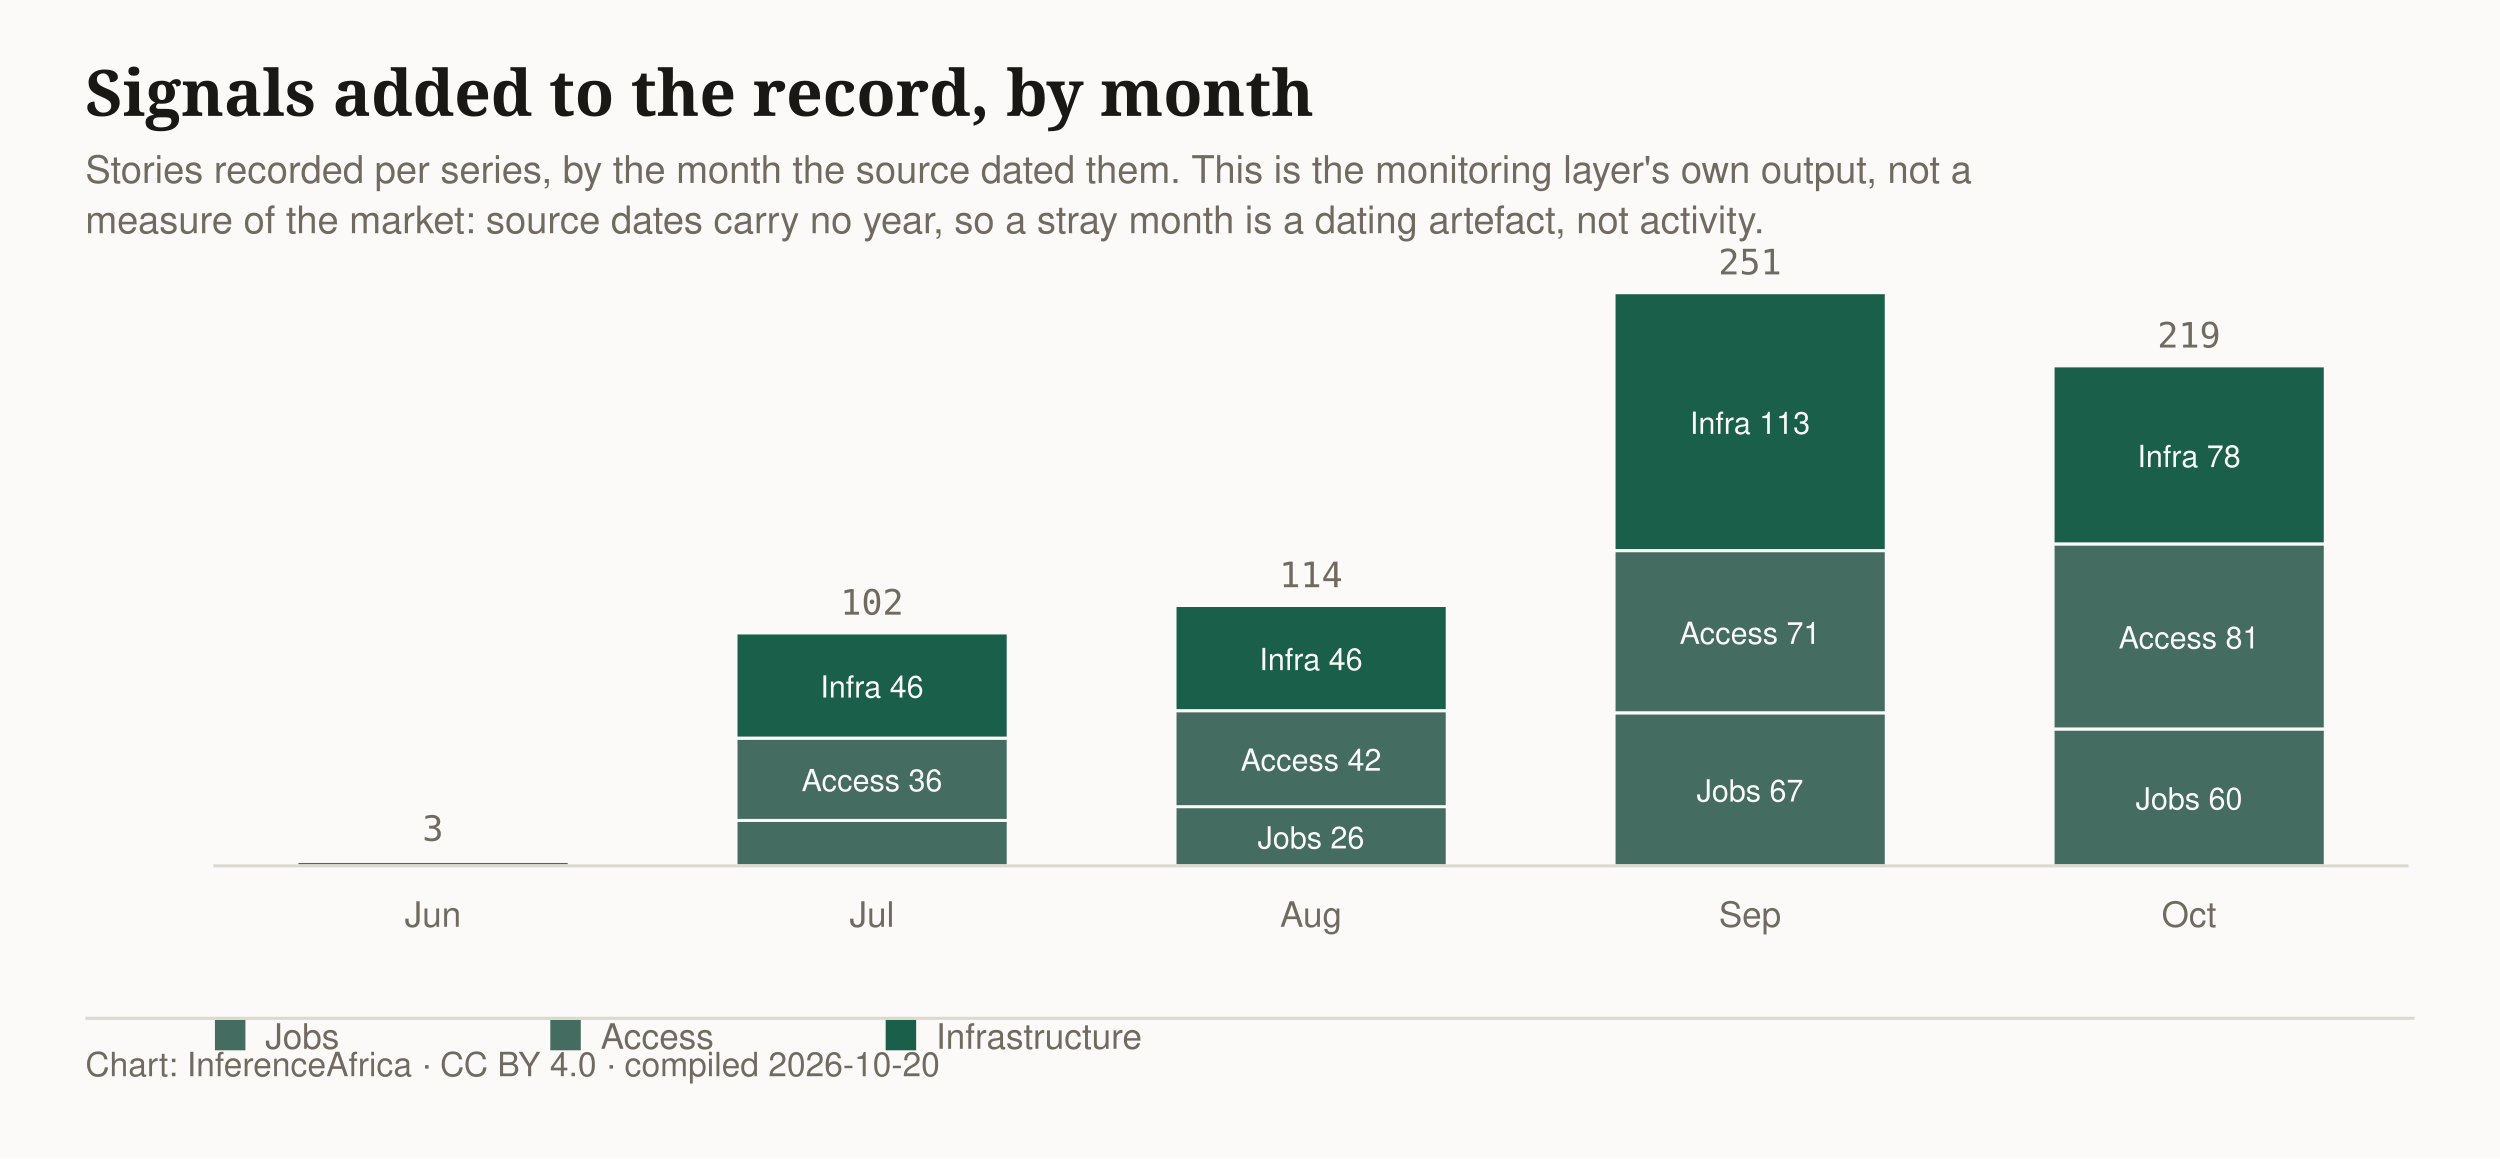
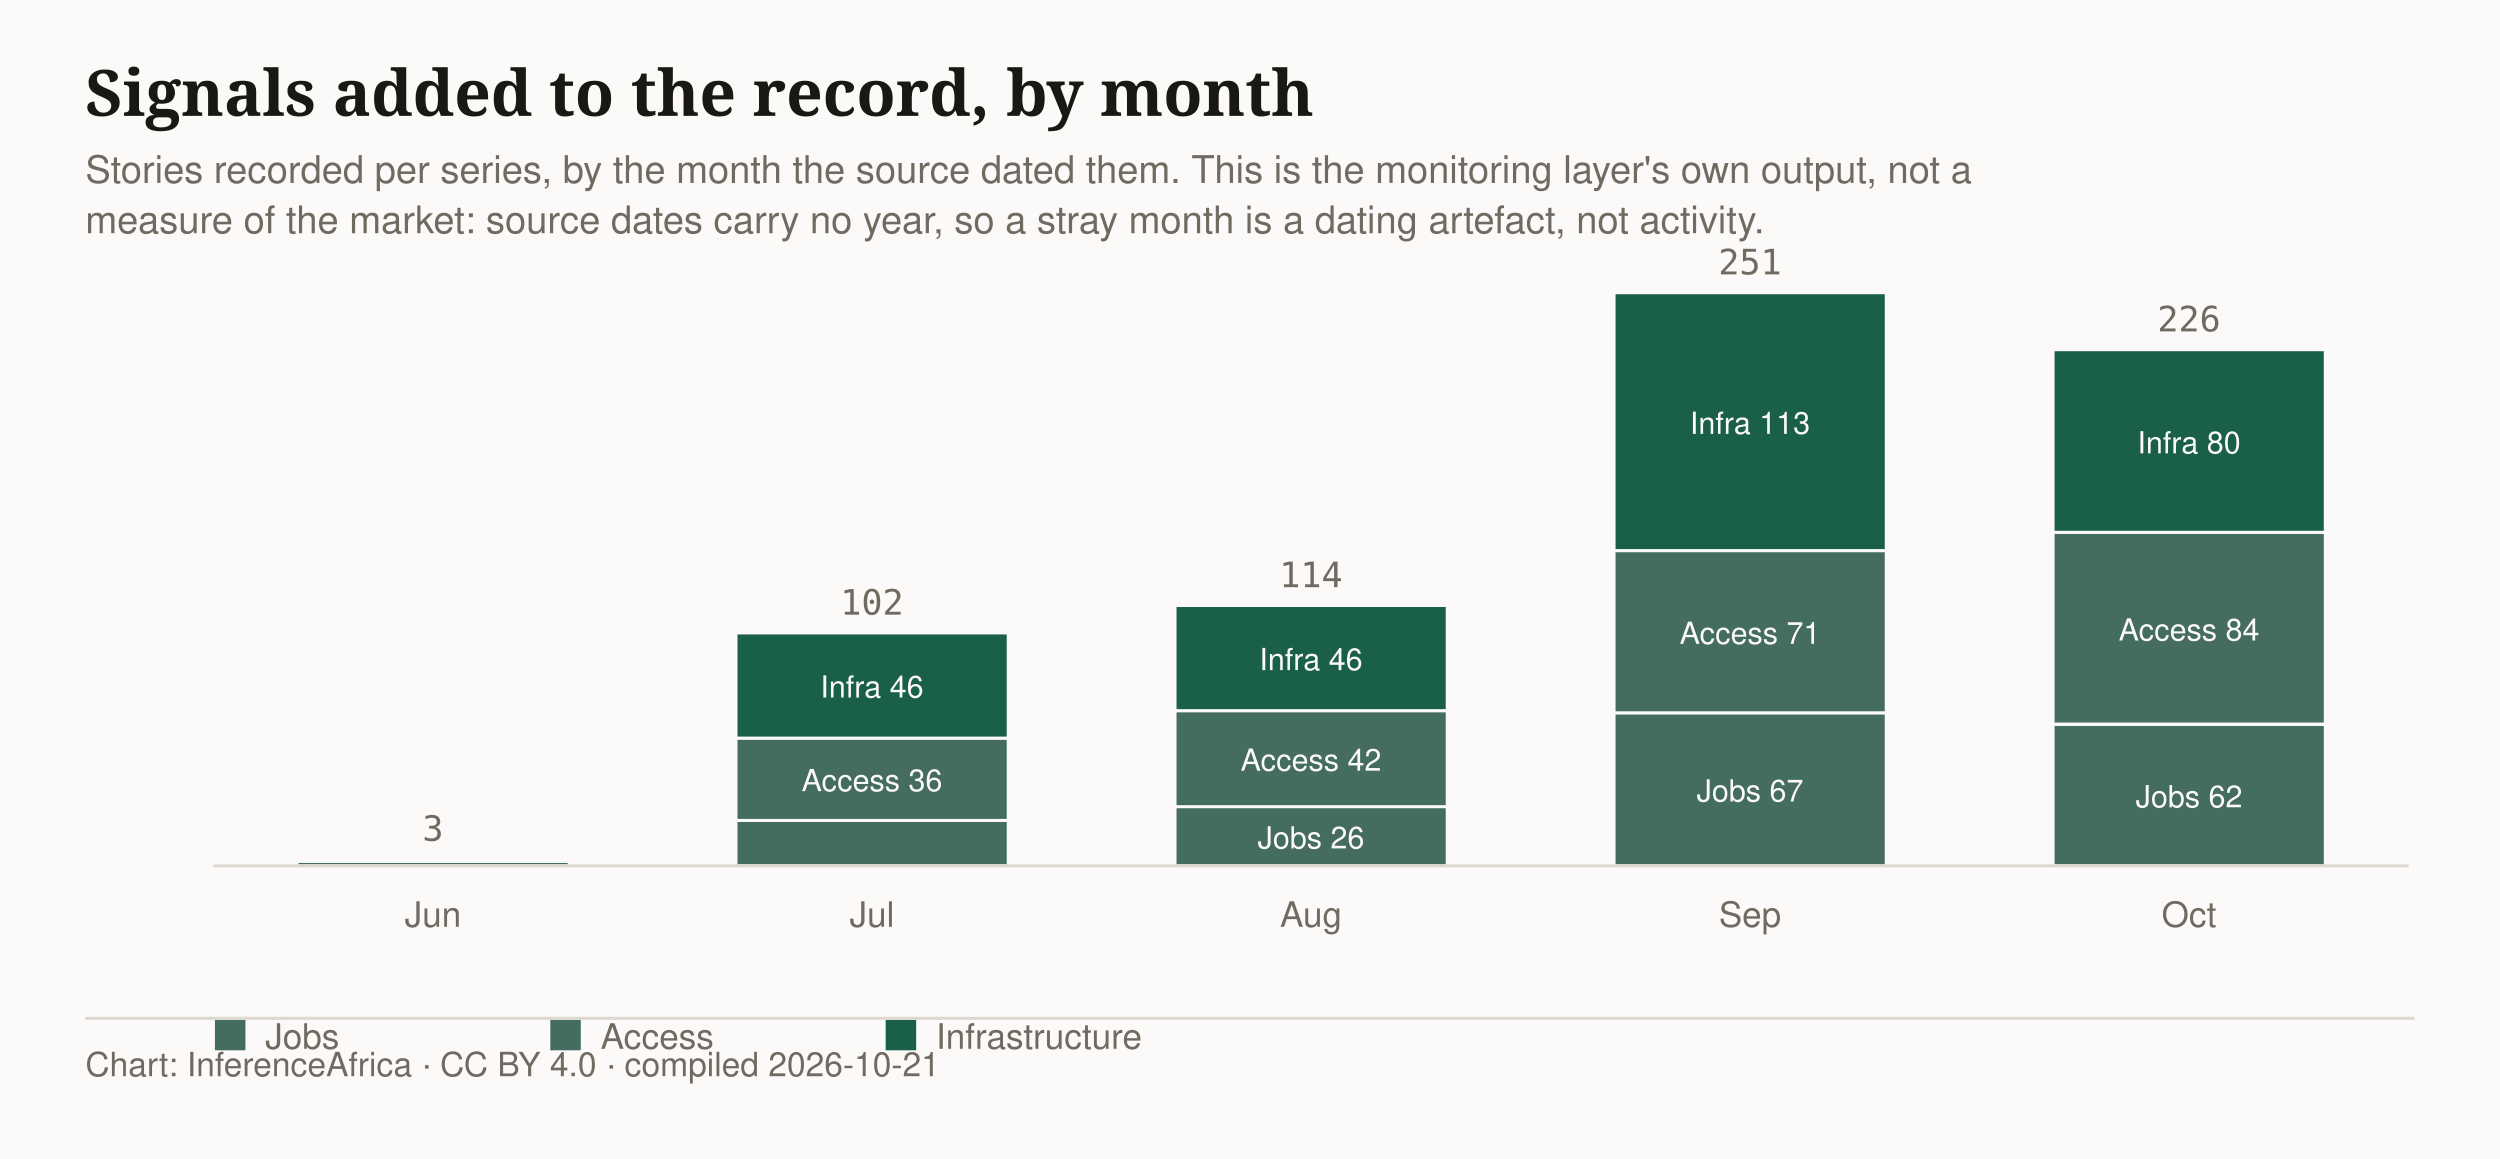
- <svg xmlns="http://www.w3.org/2000/svg" viewBox="0 0 820 380" width="820" height="380" role="img" aria-label="Signals added to the record by month and series: Jun 3, Jul 102, Aug 114, Sep 251, Oct 219. This measures the monitoring layer, not the market.">
+ <svg xmlns="http://www.w3.org/2000/svg" viewBox="0 0 820 380" width="820" height="380" role="img" aria-label="Signals added to the record by month and series: Jun 3, Jul 102, Aug 114, Sep 251, Oct 226. This measures the monitoring layer, not the market.">
  <defs>
    <pattern id="status-proposal" width="6" height="6" patternUnits="userSpaceOnUse">
      <path d="M0 6L6 0" stroke="#756342" stroke-width="1" />
    </pattern>
  </defs>
  <rect width="820" height="380" fill="#fbfaf8" />
  <text x="28" y="38" font-family="'Source Serif 4',Georgia,serif" font-size="21" font-weight="600" fill="#1a1815" style="font-variant-numeric:tabular-nums lining-nums">Signals added to the record, by month</text>
  <text x="28" y="60.0" font-family="IBM Plex Sans,-apple-system,'Segoe UI',Helvetica,Arial,sans-serif" font-size="12.5" fill="#706a61" style="font-variant-numeric:tabular-nums lining-nums">Stories recorded per series, by the month the source dated them. This is the monitoring layer's own output, not a</text>
  <text x="28" y="76.5" font-family="IBM Plex Sans,-apple-system,'Segoe UI',Helvetica,Arial,sans-serif" font-size="12.5" fill="#706a61" style="font-variant-numeric:tabular-nums lining-nums">measure of the market: source dates carry no year, so a stray month is a dating artefact, not activity.</text>
  <rect x="97.4" y="282.5" width="89.3" height="1.5" fill="#456c60" data-status="measured" stroke="#fbfaf8" stroke-width="1" />
  <rect x="97.4" y="281.8" width="89.3" height="0.7" fill="#1a5f4a" data-status="measured" stroke="#fbfaf8" stroke-width="1" />
  <text x="142.0" y="275.8" text-anchor="middle" font-family="'IBM Plex Mono',Consolas,monospace" font-size="11.5" fill="#706a61" style="font-variant-numeric:tabular-nums lining-nums">3</text>
  <text x="142.0" y="304" text-anchor="middle" font-family="IBM Plex Sans,-apple-system,'Segoe UI',Helvetica,Arial,sans-serif" font-size="11.5" fill="#706a61" style="font-variant-numeric:tabular-nums lining-nums">Jun</text>
  <rect x="241.4" y="269.0" width="89.3" height="15.0" fill="#456c60" data-status="measured" stroke="#fbfaf8" stroke-width="1" />
  <rect x="241.4" y="242.1" width="89.3" height="27.0" fill="#456c60" data-status="measured" stroke="#fbfaf8" stroke-width="1" />
  <text x="286.0" y="259.5" text-anchor="middle" font-family="IBM Plex Sans,-apple-system,'Segoe UI',Helvetica,Arial,sans-serif" font-size="10" fill="#fbfaf8" style="font-variant-numeric:tabular-nums lining-nums">Access 36</text>
  <rect x="241.4" y="207.6" width="89.3" height="34.5" fill="#1a5f4a" data-status="measured" stroke="#fbfaf8" stroke-width="1" />
  <text x="286.0" y="228.8" text-anchor="middle" font-family="IBM Plex Sans,-apple-system,'Segoe UI',Helvetica,Arial,sans-serif" font-size="10" fill="#fbfaf8" style="font-variant-numeric:tabular-nums lining-nums">Infra 46</text>
  <text x="286.0" y="201.6" text-anchor="middle" font-family="'IBM Plex Mono',Consolas,monospace" font-size="11.5" fill="#706a61" style="font-variant-numeric:tabular-nums lining-nums">102</text>
  <text x="286.0" y="304" text-anchor="middle" font-family="IBM Plex Sans,-apple-system,'Segoe UI',Helvetica,Arial,sans-serif" font-size="11.5" fill="#706a61" style="font-variant-numeric:tabular-nums lining-nums">Jul</text>
  <rect x="385.4" y="264.5" width="89.3" height="19.5" fill="#456c60" data-status="measured" stroke="#fbfaf8" stroke-width="1" />
  <text x="430.0" y="278.3" text-anchor="middle" font-family="IBM Plex Sans,-apple-system,'Segoe UI',Helvetica,Arial,sans-serif" font-size="10" fill="#fbfaf8" style="font-variant-numeric:tabular-nums lining-nums">Jobs 26</text>
  <rect x="385.4" y="233.1" width="89.3" height="31.5" fill="#456c60" data-status="measured" stroke="#fbfaf8" stroke-width="1" />
  <text x="430.0" y="252.8" text-anchor="middle" font-family="IBM Plex Sans,-apple-system,'Segoe UI',Helvetica,Arial,sans-serif" font-size="10" fill="#fbfaf8" style="font-variant-numeric:tabular-nums lining-nums">Access 42</text>
  <rect x="385.4" y="198.6" width="89.3" height="34.5" fill="#1a5f4a" data-status="measured" stroke="#fbfaf8" stroke-width="1" />
  <text x="430.0" y="219.8" text-anchor="middle" font-family="IBM Plex Sans,-apple-system,'Segoe UI',Helvetica,Arial,sans-serif" font-size="10" fill="#fbfaf8" style="font-variant-numeric:tabular-nums lining-nums">Infra 46</text>
  <text x="430.0" y="192.6" text-anchor="middle" font-family="'IBM Plex Mono',Consolas,monospace" font-size="11.5" fill="#706a61" style="font-variant-numeric:tabular-nums lining-nums">114</text>
  <text x="430.0" y="304" text-anchor="middle" font-family="IBM Plex Sans,-apple-system,'Segoe UI',Helvetica,Arial,sans-serif" font-size="11.5" fill="#706a61" style="font-variant-numeric:tabular-nums lining-nums">Aug</text>
  <rect x="529.4" y="233.8" width="89.3" height="50.2" fill="#456c60" data-status="measured" stroke="#fbfaf8" stroke-width="1" />
  <text x="574.0" y="262.9" text-anchor="middle" font-family="IBM Plex Sans,-apple-system,'Segoe UI',Helvetica,Arial,sans-serif" font-size="10" fill="#fbfaf8" style="font-variant-numeric:tabular-nums lining-nums">Jobs 67</text>
  <rect x="529.4" y="180.6" width="89.3" height="53.2" fill="#456c60" data-status="measured" stroke="#fbfaf8" stroke-width="1" />
  <text x="574.0" y="211.2" text-anchor="middle" font-family="IBM Plex Sans,-apple-system,'Segoe UI',Helvetica,Arial,sans-serif" font-size="10" fill="#fbfaf8" style="font-variant-numeric:tabular-nums lining-nums">Access 71</text>
  <rect x="529.4" y="96.0" width="89.3" height="84.6" fill="#1a5f4a" data-status="measured" stroke="#fbfaf8" stroke-width="1" />
  <text x="574.0" y="142.3" text-anchor="middle" font-family="IBM Plex Sans,-apple-system,'Segoe UI',Helvetica,Arial,sans-serif" font-size="10" fill="#fbfaf8" style="font-variant-numeric:tabular-nums lining-nums">Infra 113</text>
  <text x="574.0" y="90.0" text-anchor="middle" font-family="'IBM Plex Mono',Consolas,monospace" font-size="11.5" fill="#706a61" style="font-variant-numeric:tabular-nums lining-nums">251</text>
  <text x="574.0" y="304" text-anchor="middle" font-family="IBM Plex Sans,-apple-system,'Segoe UI',Helvetica,Arial,sans-serif" font-size="11.5" fill="#706a61" style="font-variant-numeric:tabular-nums lining-nums">Sep</text>
-   <rect x="673.4" y="239.1" width="89.3" height="44.9" fill="#456c60" data-status="measured" stroke="#fbfaf8" stroke-width="1" />
-   <text x="718.0" y="265.5" text-anchor="middle" font-family="IBM Plex Sans,-apple-system,'Segoe UI',Helvetica,Arial,sans-serif" font-size="10" fill="#fbfaf8" style="font-variant-numeric:tabular-nums lining-nums">Jobs 60</text>
-   <rect x="673.4" y="178.4" width="89.3" height="60.7" fill="#456c60" data-status="measured" stroke="#fbfaf8" stroke-width="1" />
-   <text x="718.0" y="212.7" text-anchor="middle" font-family="IBM Plex Sans,-apple-system,'Segoe UI',Helvetica,Arial,sans-serif" font-size="10" fill="#fbfaf8" style="font-variant-numeric:tabular-nums lining-nums">Access 81</text>
-   <rect x="673.4" y="120.0" width="89.3" height="58.4" fill="#1a5f4a" data-status="measured" stroke="#fbfaf8" stroke-width="1" />
-   <text x="718.0" y="153.2" text-anchor="middle" font-family="IBM Plex Sans,-apple-system,'Segoe UI',Helvetica,Arial,sans-serif" font-size="10" fill="#fbfaf8" style="font-variant-numeric:tabular-nums lining-nums">Infra 78</text>
-   <text x="718.0" y="114.0" text-anchor="middle" font-family="'IBM Plex Mono',Consolas,monospace" font-size="11.5" fill="#706a61" style="font-variant-numeric:tabular-nums lining-nums">219</text>
+   <rect x="673.4" y="237.6" width="89.3" height="46.4" fill="#456c60" data-status="measured" stroke="#fbfaf8" stroke-width="1" />
+   <text x="718.0" y="264.8" text-anchor="middle" font-family="IBM Plex Sans,-apple-system,'Segoe UI',Helvetica,Arial,sans-serif" font-size="10" fill="#fbfaf8" style="font-variant-numeric:tabular-nums lining-nums">Jobs 62</text>
+   <rect x="673.4" y="174.6" width="89.3" height="62.9" fill="#456c60" data-status="measured" stroke="#fbfaf8" stroke-width="1" />
+   <text x="718.0" y="210.1" text-anchor="middle" font-family="IBM Plex Sans,-apple-system,'Segoe UI',Helvetica,Arial,sans-serif" font-size="10" fill="#fbfaf8" style="font-variant-numeric:tabular-nums lining-nums">Access 84</text>
+   <rect x="673.4" y="114.7" width="89.3" height="59.9" fill="#1a5f4a" data-status="measured" stroke="#fbfaf8" stroke-width="1" />
+   <text x="718.0" y="148.7" text-anchor="middle" font-family="IBM Plex Sans,-apple-system,'Segoe UI',Helvetica,Arial,sans-serif" font-size="10" fill="#fbfaf8" style="font-variant-numeric:tabular-nums lining-nums">Infra 80</text>
+   <text x="718.0" y="108.7" text-anchor="middle" font-family="'IBM Plex Mono',Consolas,monospace" font-size="11.5" fill="#706a61" style="font-variant-numeric:tabular-nums lining-nums">226</text>
  <text x="718.0" y="304" text-anchor="middle" font-family="IBM Plex Sans,-apple-system,'Segoe UI',Helvetica,Arial,sans-serif" font-size="11.5" fill="#706a61" style="font-variant-numeric:tabular-nums lining-nums">Oct</text>
  <line x1="70" y1="284" x2="790" y2="284" stroke="#ddd8d0" />
  <rect x="70" y="334" width="11" height="11" fill="#456c60" data-status="measured" stroke="#fbfaf8" stroke-width="1" />
  <text x="87" y="344" font-family="IBM Plex Sans,-apple-system,'Segoe UI',Helvetica,Arial,sans-serif" font-size="11.5" fill="#706a61" style="font-variant-numeric:tabular-nums lining-nums">Jobs</text>
  <rect x="180" y="334" width="11" height="11" fill="#456c60" data-status="measured" stroke="#fbfaf8" stroke-width="1" />
  <text x="197" y="344" font-family="IBM Plex Sans,-apple-system,'Segoe UI',Helvetica,Arial,sans-serif" font-size="11.5" fill="#706a61" style="font-variant-numeric:tabular-nums lining-nums">Access</text>
  <rect x="290" y="334" width="11" height="11" fill="#1a5f4a" data-status="measured" stroke="#fbfaf8" stroke-width="1" />
  <text x="307" y="344" font-family="IBM Plex Sans,-apple-system,'Segoe UI',Helvetica,Arial,sans-serif" font-size="11.5" fill="#706a61" style="font-variant-numeric:tabular-nums lining-nums">Infrastructure</text>
  <line x1="28" y1="334" x2="792" y2="334" stroke="#ddd8d0" />
-   <text x="28" y="353" font-family="IBM Plex Sans,-apple-system,'Segoe UI',Helvetica,Arial,sans-serif" font-size="11" fill="#706a61" style="font-variant-numeric:tabular-nums lining-nums">Chart: InferenceAfrica · CC BY 4.0 · compiled 2026-10-20</text>
+   <text x="28" y="353" font-family="IBM Plex Sans,-apple-system,'Segoe UI',Helvetica,Arial,sans-serif" font-size="11" fill="#706a61" style="font-variant-numeric:tabular-nums lining-nums">Chart: InferenceAfrica · CC BY 4.0 · compiled 2026-10-21</text>
</svg>
